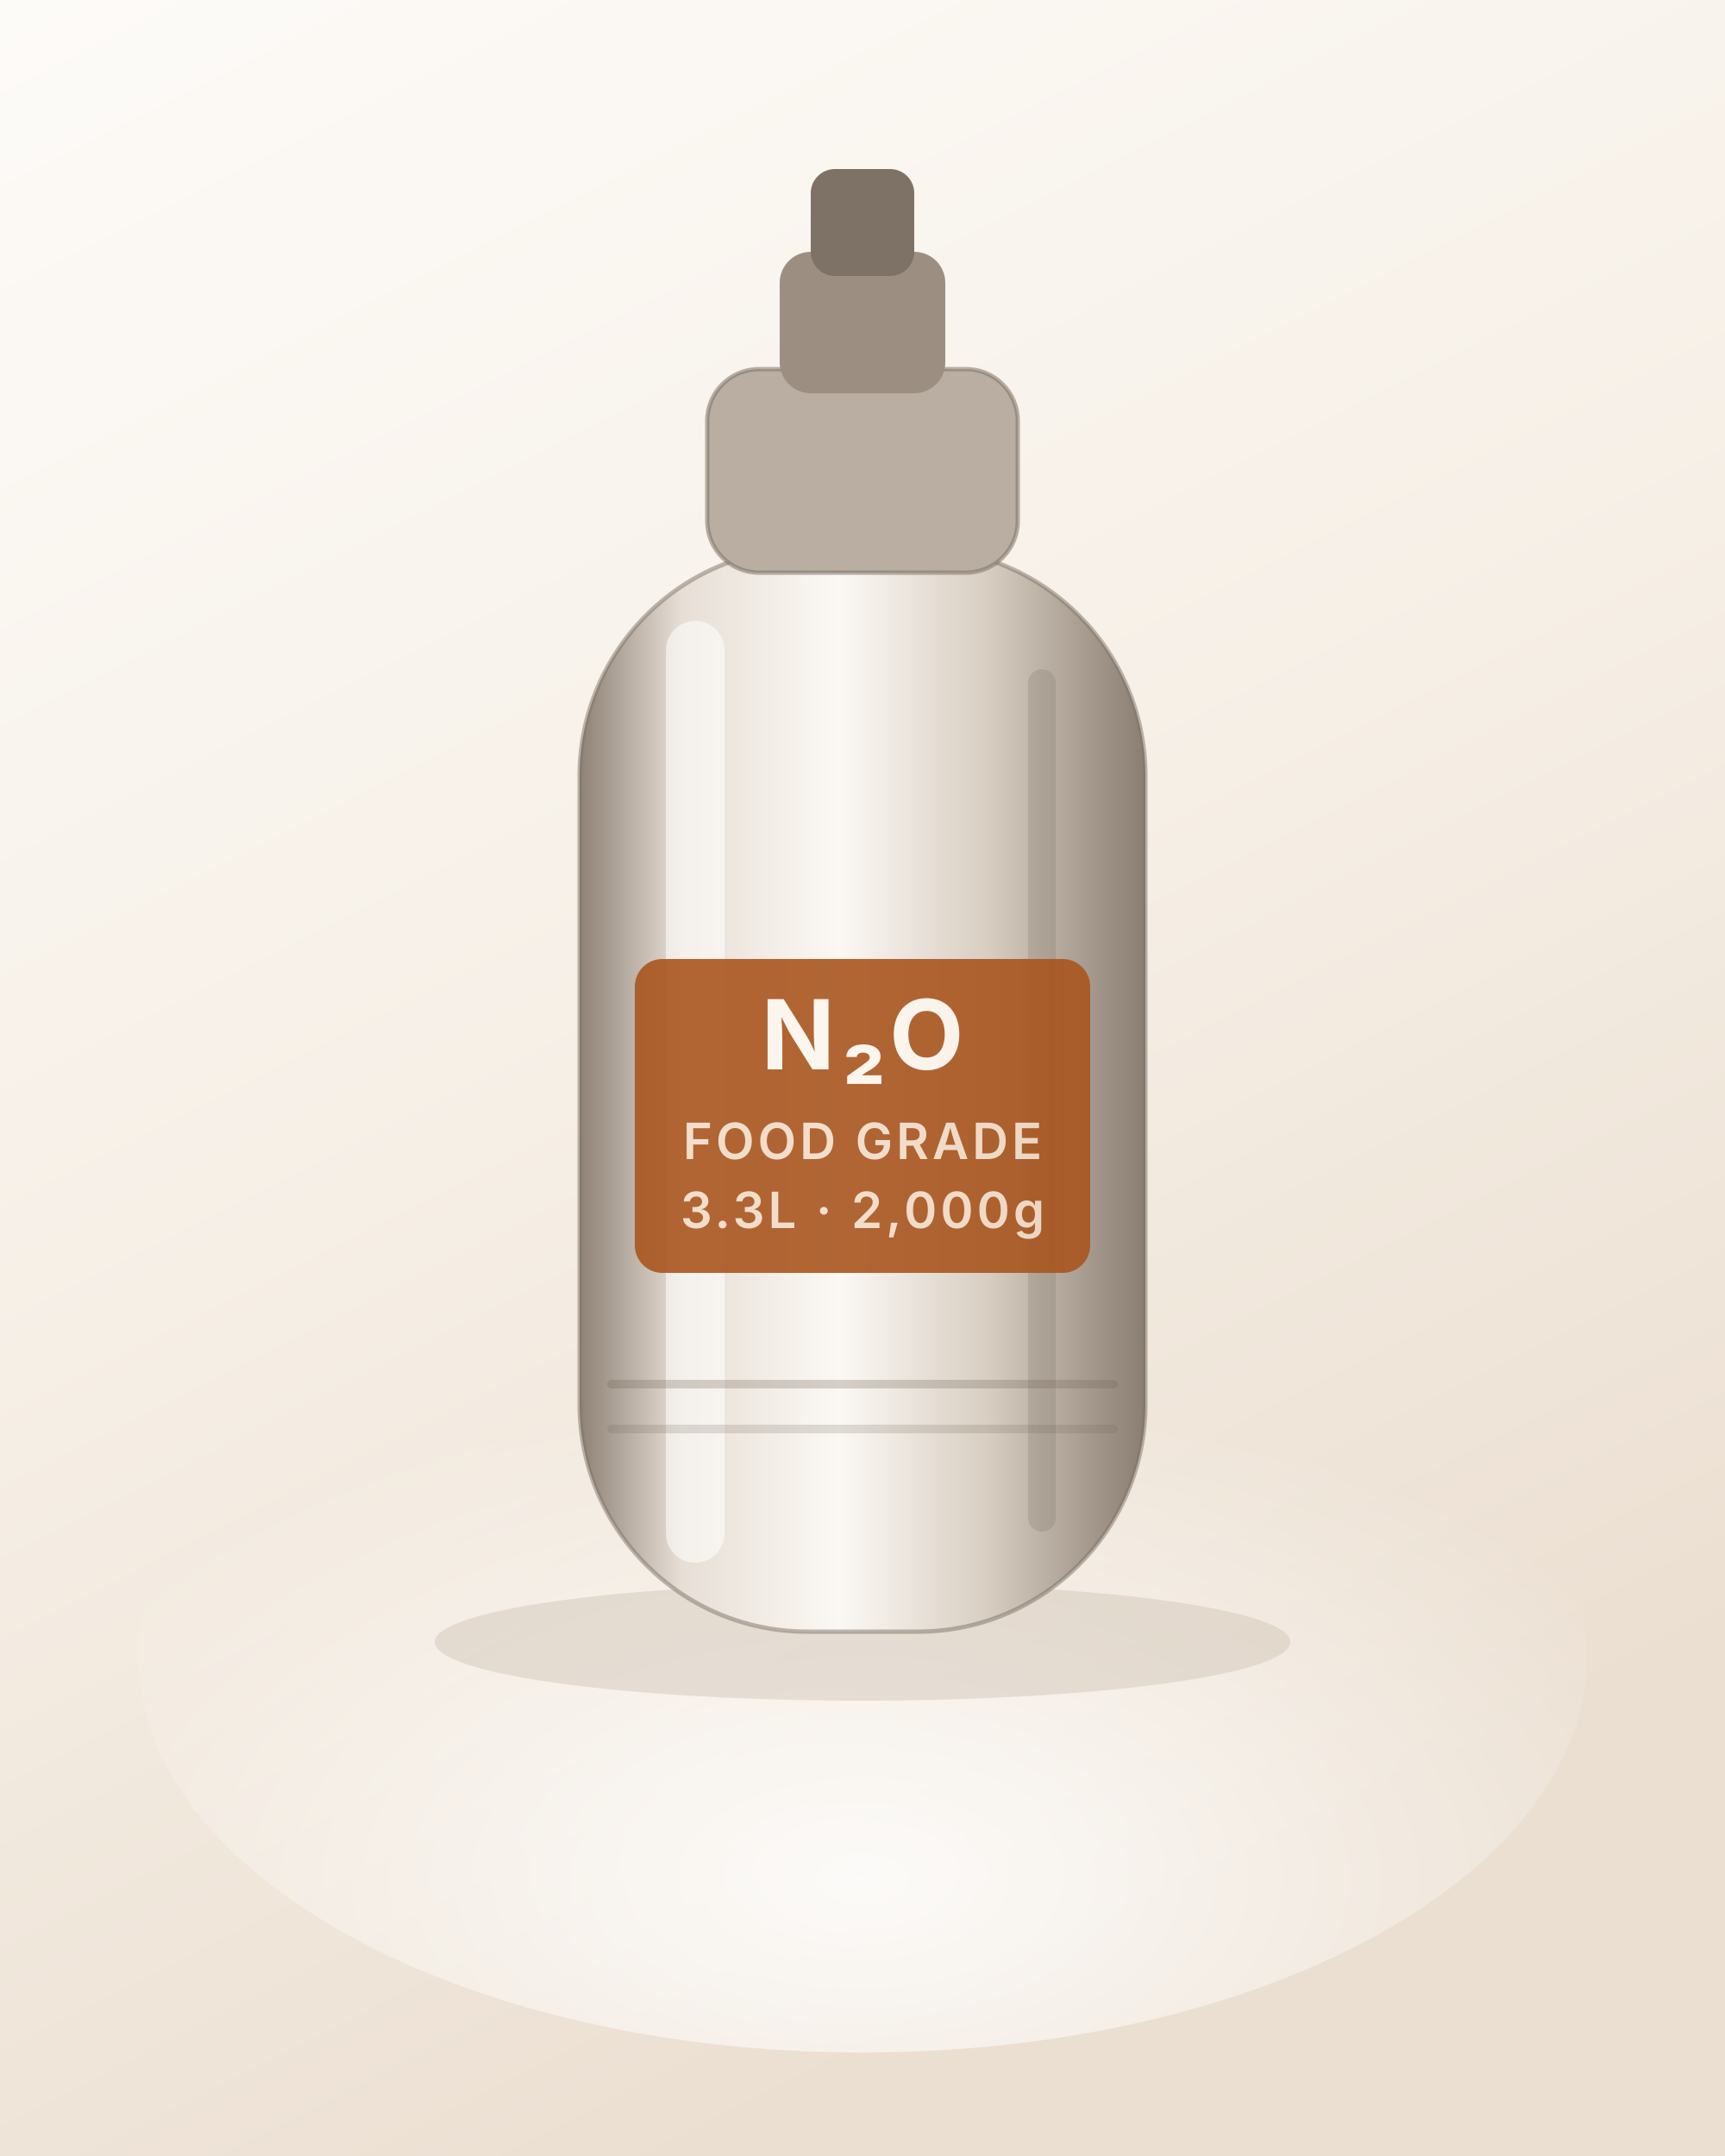
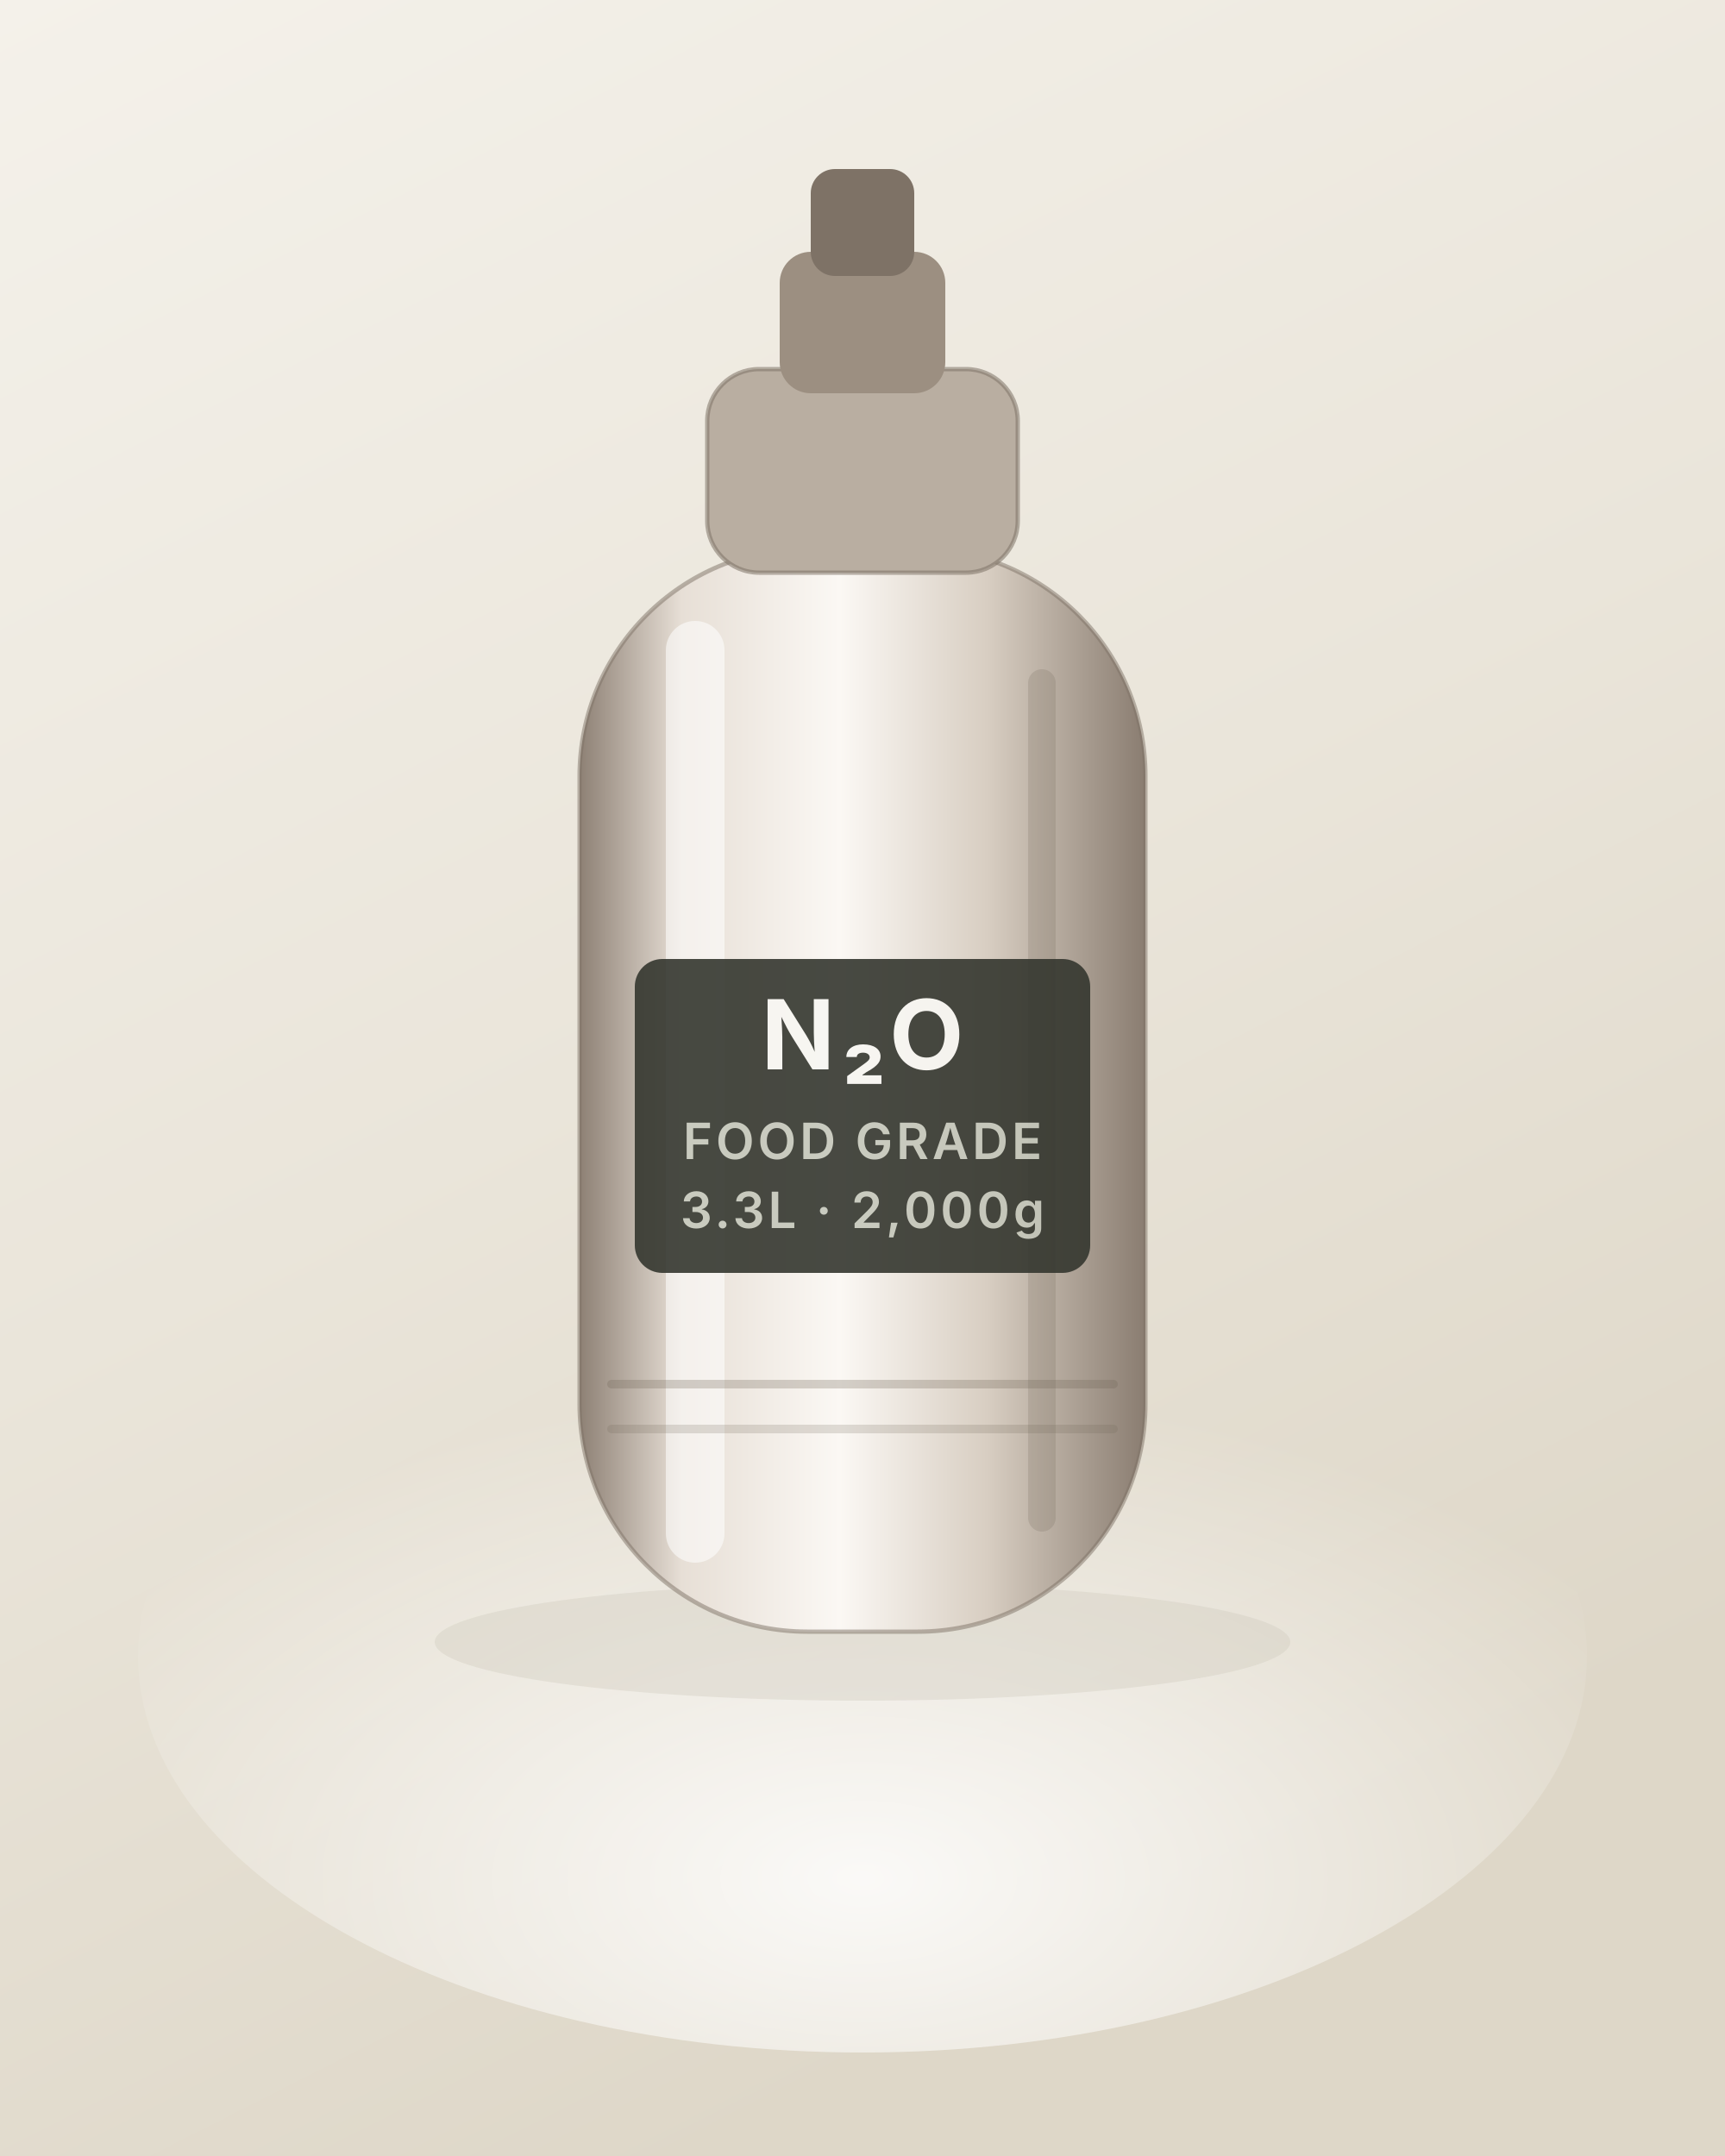
<svg xmlns="http://www.w3.org/2000/svg" viewBox="0 0 1000 1250" width="1000" height="1250" role="img" aria-label="Food-grade N2O cream charger, 3.3 litre">
  <defs>
    <linearGradient id="bg" x1="0" y1="0" x2="0.4" y2="1">
-       <stop offset="0%" stop-color="#FDFBF8" />
-       <stop offset="55%" stop-color="#F6EFE6" />
-       <stop offset="100%" stop-color="#EBDFD1" />
+       <stop offset="0%" stop-color="#F4F1EA" />
+       <stop offset="55%" stop-color="#EAE5DA" />
+       <stop offset="100%" stop-color="#DED7C8" />
    </linearGradient>
    <radialGradient id="pool" cx="50%" cy="78%" r="62%">
      <stop offset="0%" stop-color="#ffffff" stop-opacity="0.85" />
      <stop offset="100%" stop-color="#ffffff" stop-opacity="0" />
    </radialGradient>
    <linearGradient id="steel" x1="0" y1="0" x2="1" y2="0">
      <stop offset="0%" stop-color="#8E8175" />
      <stop offset="18%" stop-color="#E7DFD6" />
      <stop offset="46%" stop-color="#FBF8F4" />
      <stop offset="72%" stop-color="#D8CEC2" />
      <stop offset="100%" stop-color="#8A7D71" />
    </linearGradient>
    <linearGradient id="cream" x1="0" y1="0" x2="0.3" y2="1">
      <stop offset="0%" stop-color="#FFFFFF" />
      <stop offset="100%" stop-color="#F0E4D3" />
    </linearGradient>
  </defs>
  <rect width="1000" height="1250" fill="url(#bg)" />
  <ellipse cx="500" cy="960" rx="420" ry="230" fill="url(#pool)" />
-   <ellipse cx="500" cy="952" rx="248" ry="34" fill="#C9BBAA" opacity="0.38" />
+   <ellipse cx="500" cy="952" rx="248" ry="34" fill="#CFCBBE" opacity="0.38" />
  <g>
    <rect x="336" y="318" width="328" height="628" rx="132" fill="url(#steel)" />
    <rect x="336" y="318" width="328" height="628" rx="132" fill="none" stroke="#7E7266" stroke-width="2.5" opacity="0.5" />
    <rect x="386" y="360" width="34" height="546" rx="17" fill="#ffffff" opacity="0.55" />
    <rect x="596" y="388" width="16" height="500" rx="8" fill="#6F6357" opacity="0.2" />
    <rect x="410" y="214" width="180" height="118" rx="30" fill="#B9AEA1" />
    <rect x="410" y="214" width="180" height="118" rx="30" fill="none" stroke="#7E7266" stroke-width="2.5" opacity="0.55" />
    <rect x="452" y="146" width="96" height="82" rx="18" fill="#9C8F81" />
    <rect x="470" y="98" width="60" height="62" rx="14" fill="#7E7266" />
    <g opacity="0.9">
-       <rect x="368" y="556" width="264" height="182" rx="16" fill="#A8551F" />
-       <text x="500" y="620" font-family="Inter,Arial,sans-serif" font-size="56" font-weight="700" fill="#FDF6EE" text-anchor="middle" letter-spacing="4">N₂O</text>
-       <text x="500" y="672" font-family="Inter,Arial,sans-serif" font-size="29" font-weight="600" fill="#F2DCC8" text-anchor="middle" letter-spacing="2">FOOD GRADE</text>
-       <text x="500" y="712" font-family="Inter,Arial,sans-serif" font-size="29" font-weight="600" fill="#F2DCC8" text-anchor="middle" letter-spacing="2">3.3L · 2,000g</text>
+       <rect x="368" y="556" width="264" height="182" rx="16" fill="#34362F" />
+       <text x="500" y="620" font-family="Inter,Arial,sans-serif" font-size="56" font-weight="700" fill="#F7F6F2" text-anchor="middle" letter-spacing="4">N₂O</text>
+       <text x="500" y="672" font-family="Inter,Arial,sans-serif" font-size="29" font-weight="600" fill="#C4C7BA" text-anchor="middle" letter-spacing="2">FOOD GRADE</text>
+       <text x="500" y="712" font-family="Inter,Arial,sans-serif" font-size="29" font-weight="600" fill="#C4C7BA" text-anchor="middle" letter-spacing="2">3.3L · 2,000g</text>
    </g>
    <rect x="352" y="800" width="296" height="5" rx="2.5" fill="#6F6357" opacity="0.28" />
    <rect x="352" y="826" width="296" height="5" rx="2.5" fill="#6F6357" opacity="0.2" />
  </g>
</svg>
